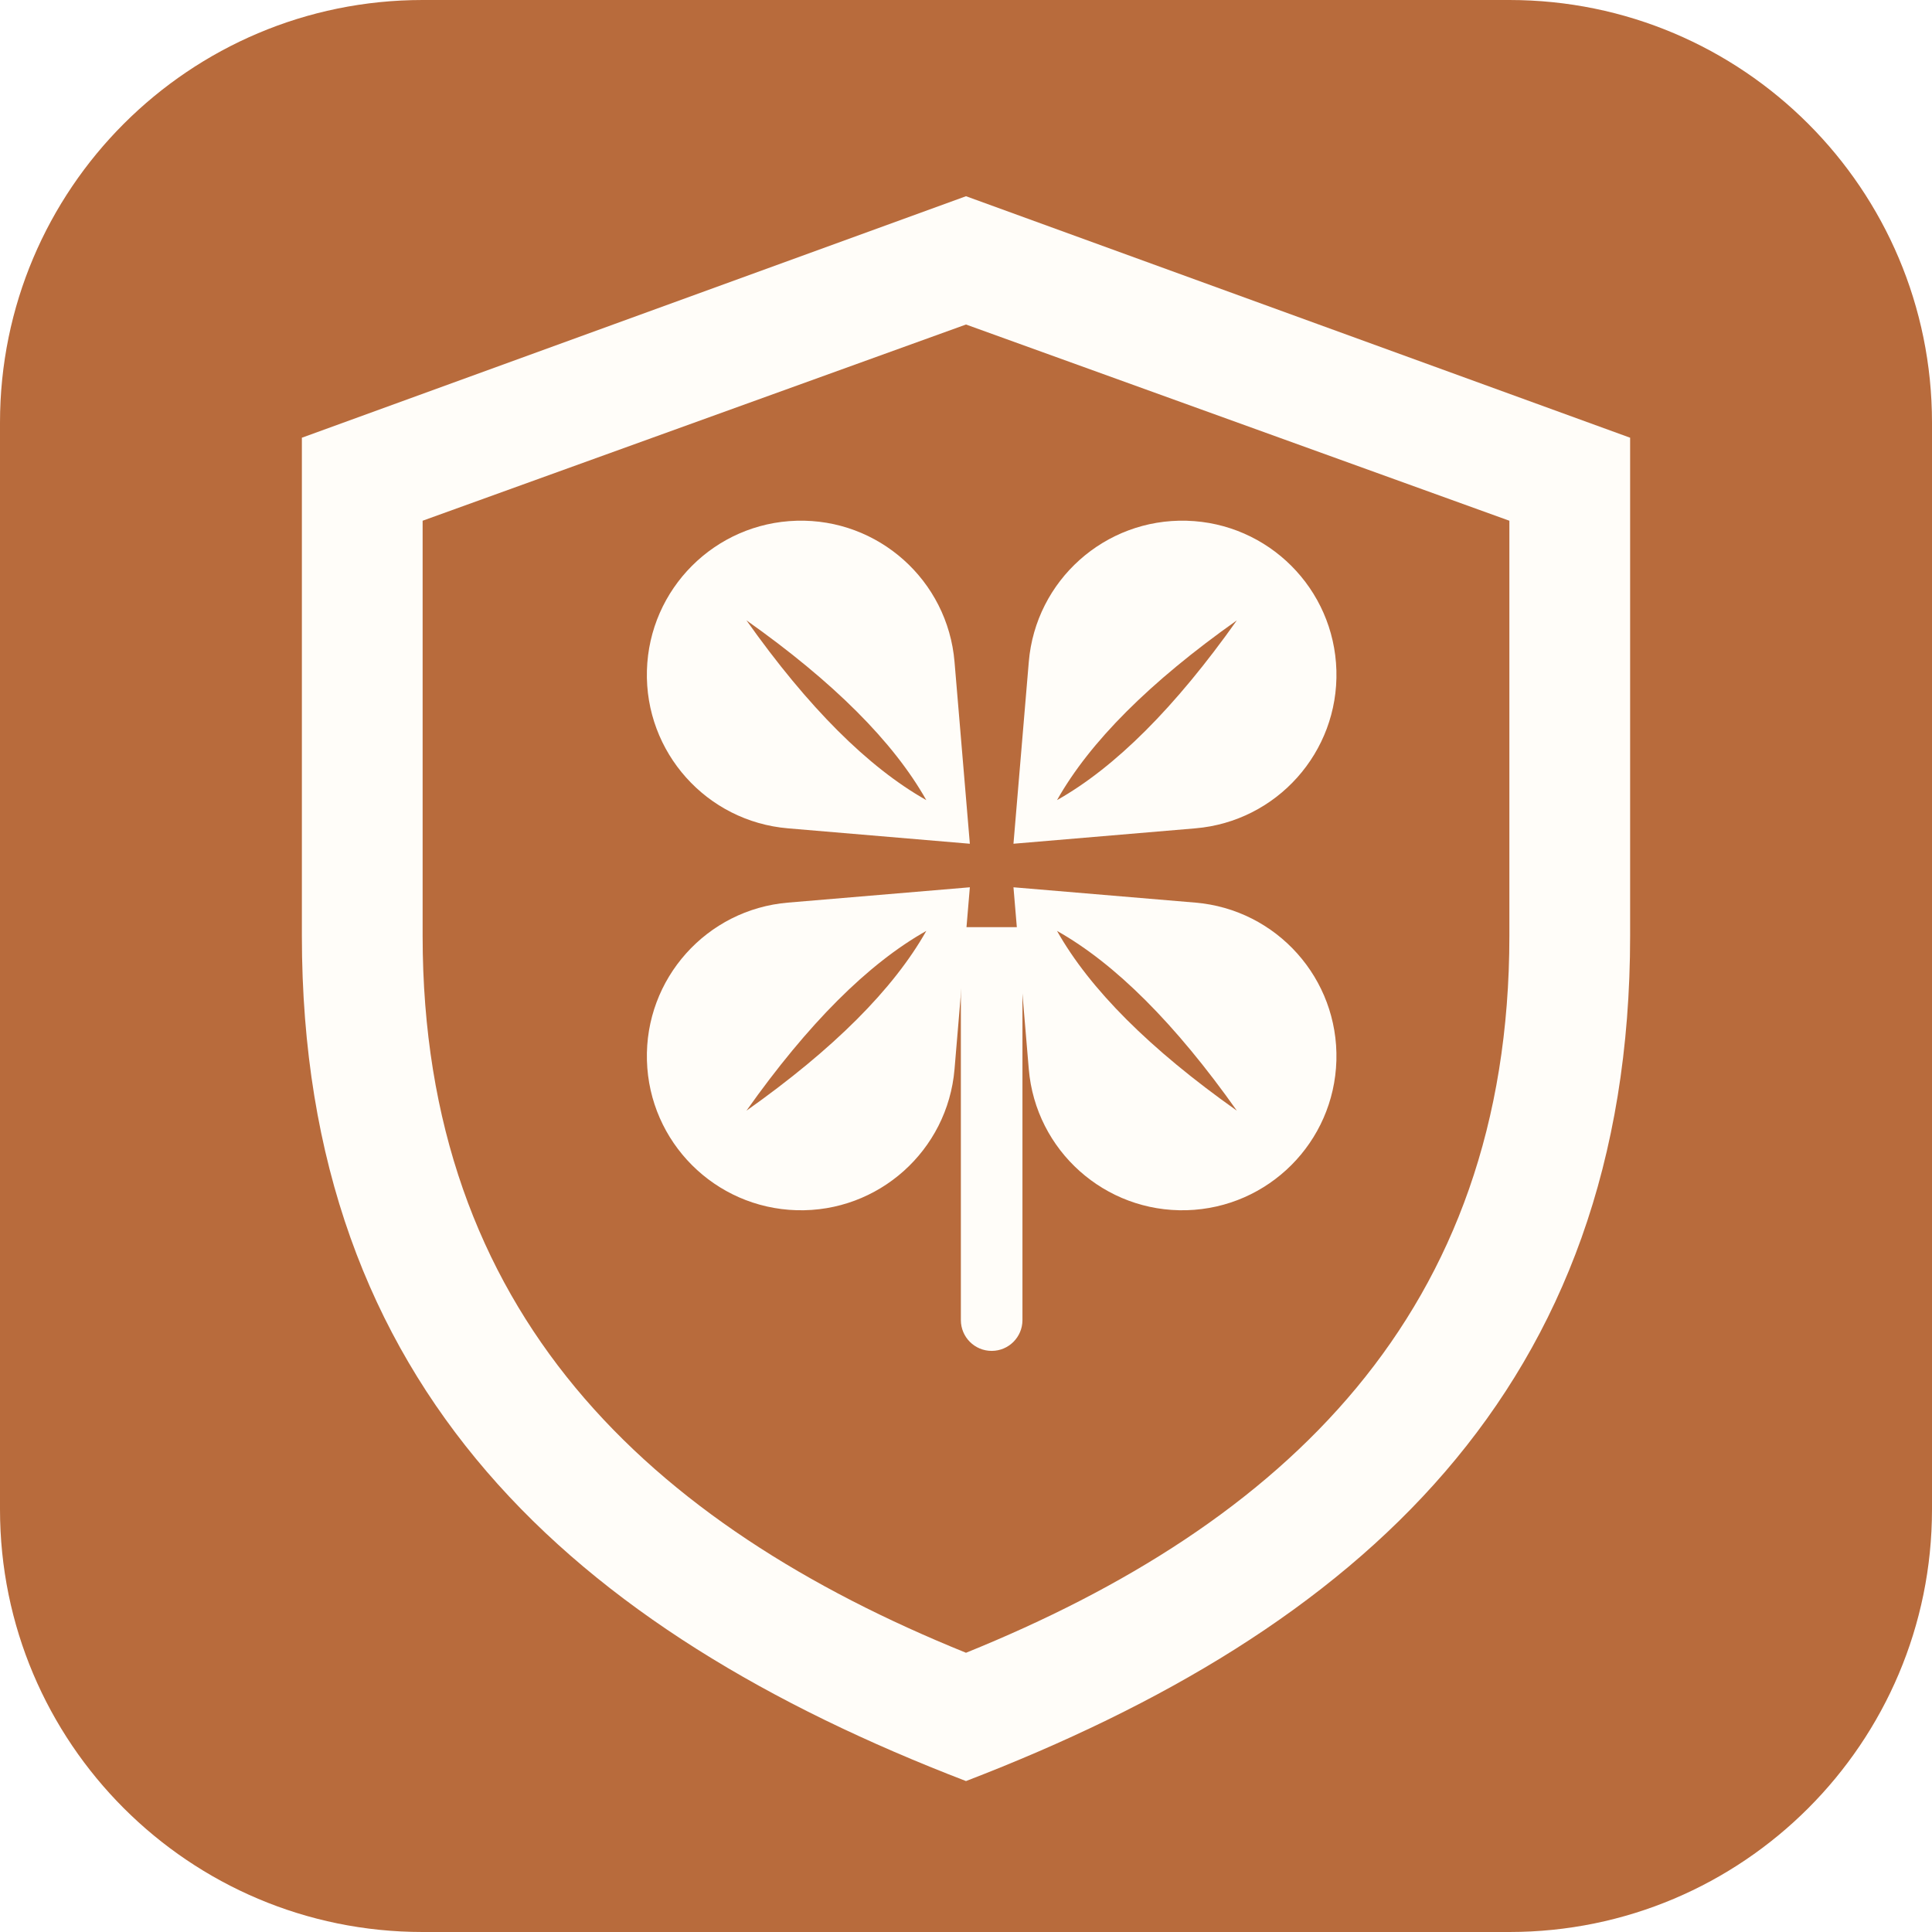
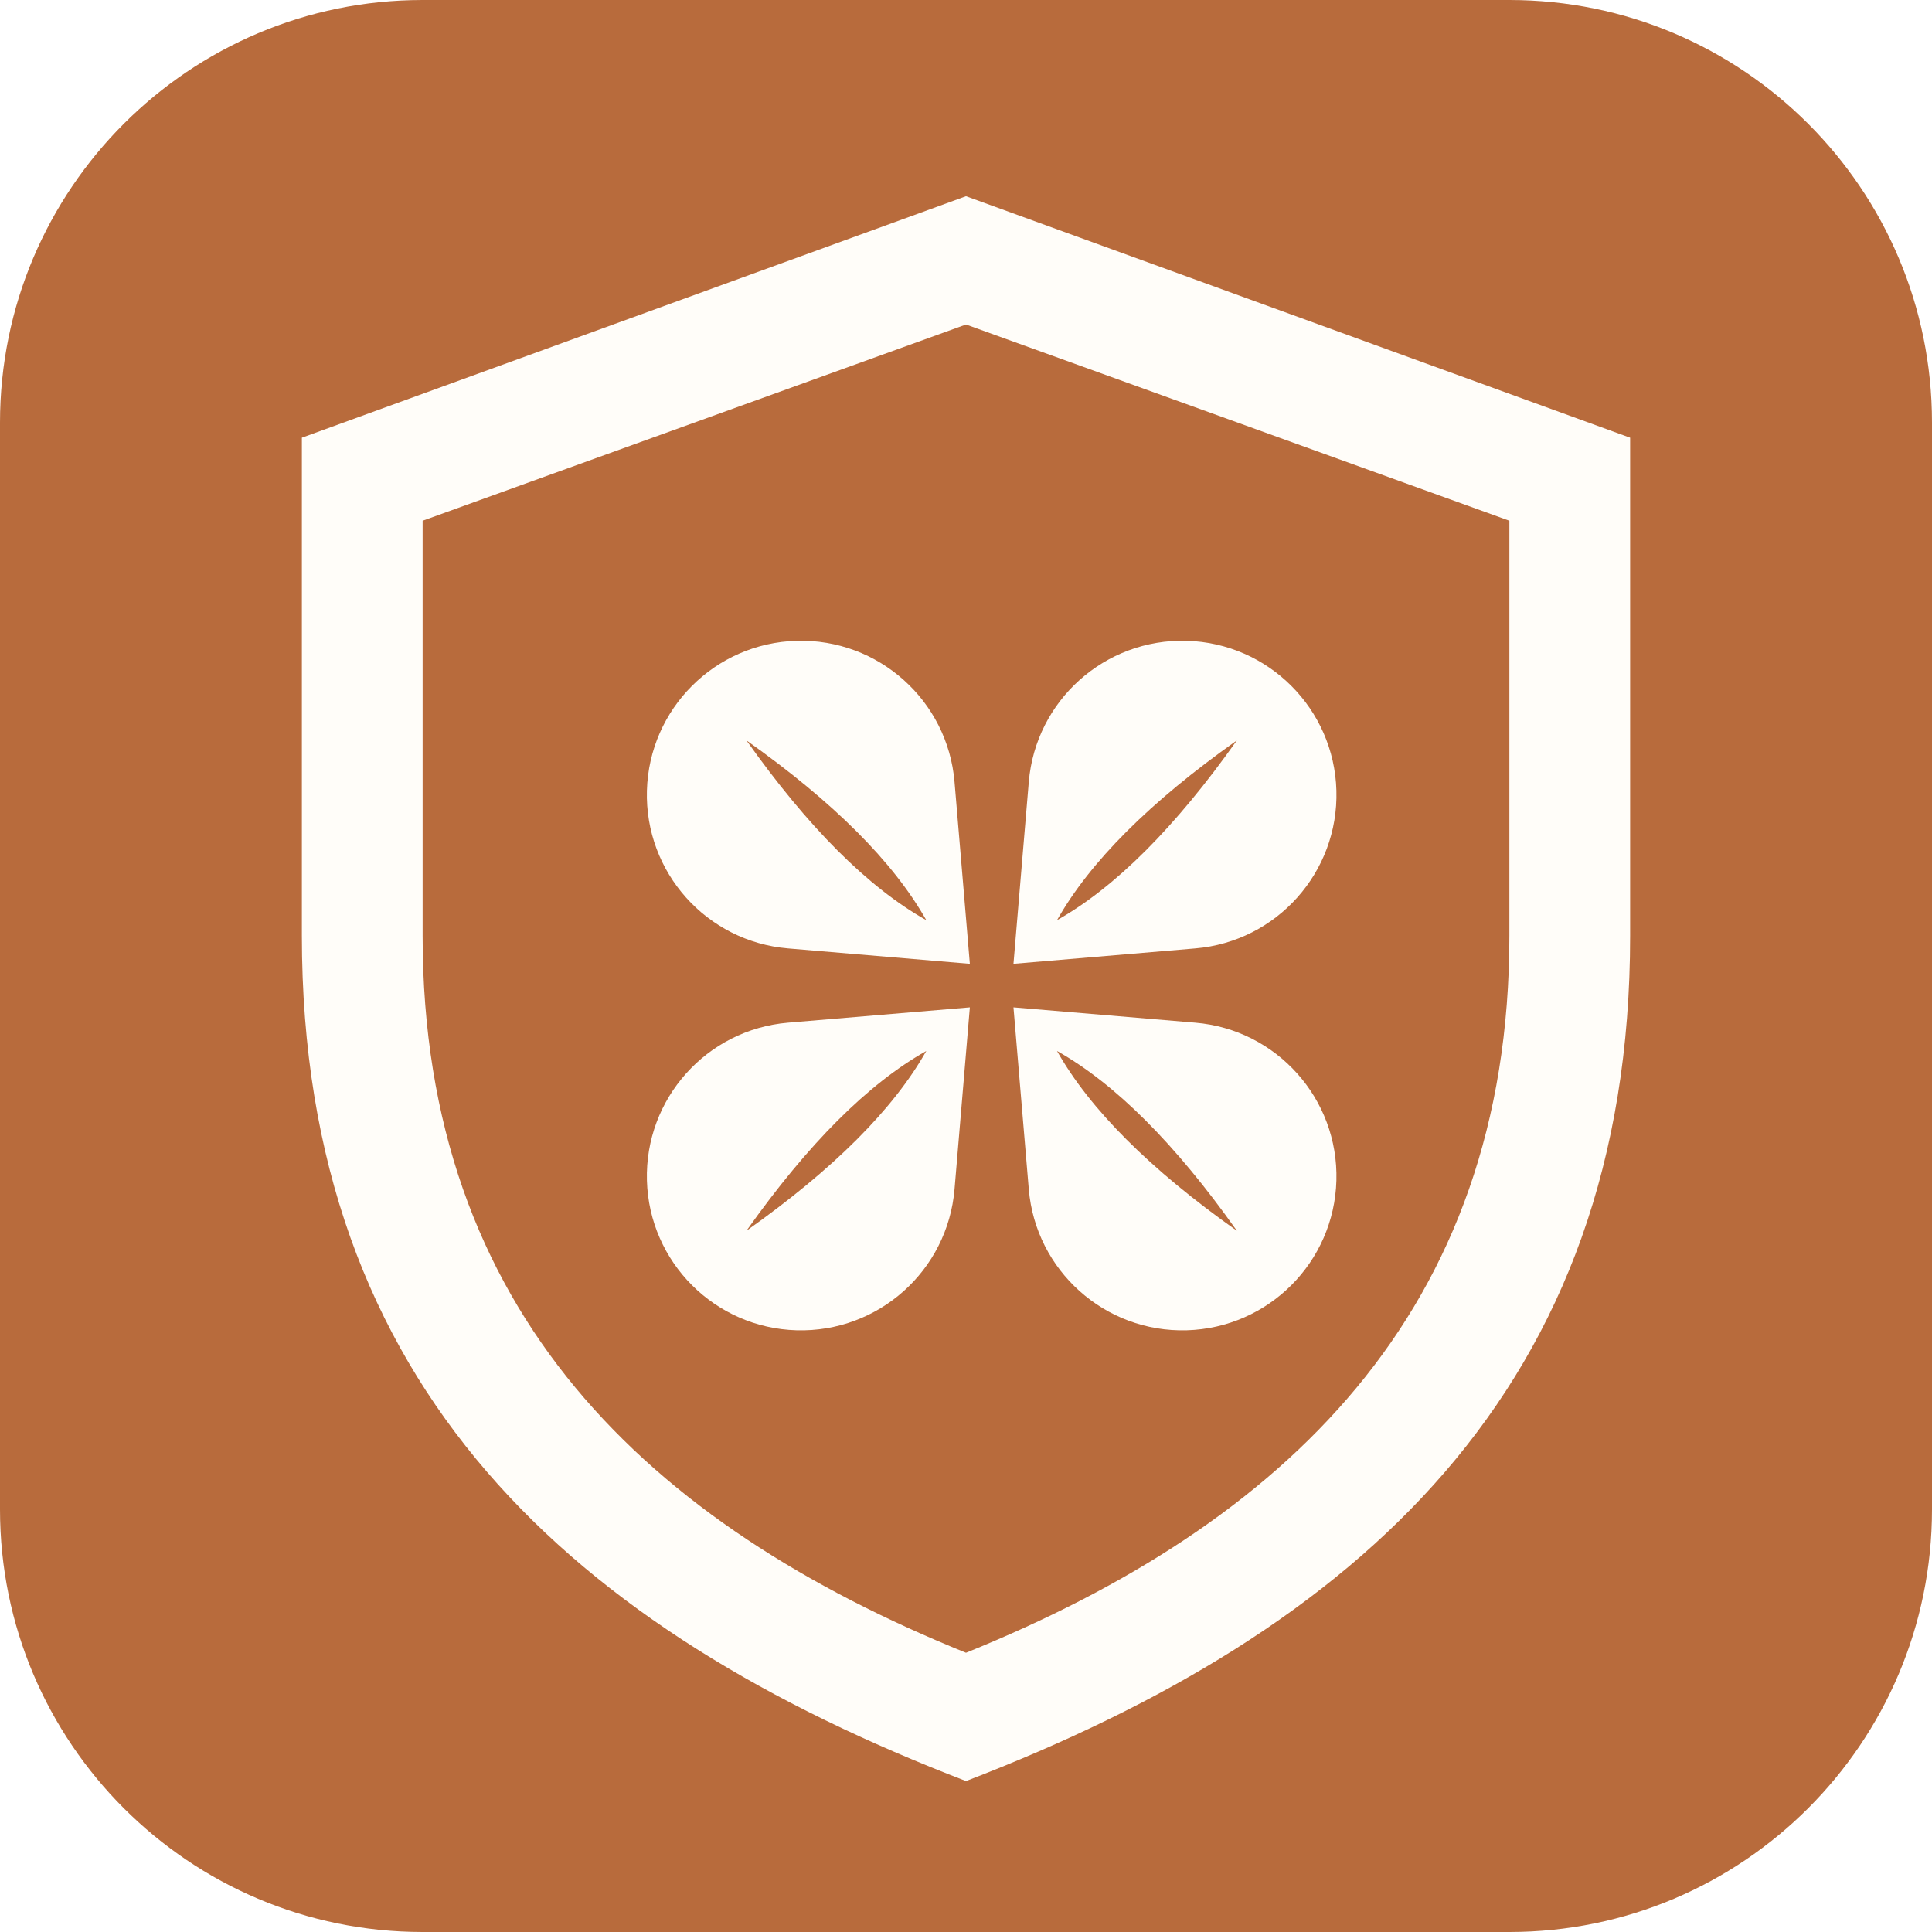
<svg xmlns="http://www.w3.org/2000/svg" viewBox="0 0 256 256">
  <rect width="256" height="256" rx="56" fill="#B86B3C" />
  <path fill="#FFFDF9" fill-rule="evenodd" d="M128 26 L216 58 V124 C216 184 180 216 128 236 C76 216 40 184 40 124 V58 Z M128 43 L200 69 V124 C200 174 170 202 128 219 C86 202 56 174 56 124 V69 Z" />
-   <g fill="#FFFDF9">
+   <g fill="#FFFDF9" transform="translate(0 15.91)">
    <path fill-rule="evenodd" d="M134.29 111.8L136.32 87.7A20.42 20.42 0 1 1 158.38 109.76ZM140.06 106.02Q151.64 99.49 163.89 82.2Q146.59 94.44 140.06 106.02Z" />
    <path fill-rule="evenodd" d="M134.29 117.57L158.38 119.6A20.42 20.42 0 1 1 136.32 141.67ZM140.06 123.35Q146.59 134.93 163.89 147.17Q151.64 129.87 140.06 123.35Z" />
    <path fill-rule="evenodd" d="M128.51 117.57L126.48 141.67A20.42 20.42 0 1 1 104.42 119.6ZM122.74 123.35Q111.16 129.87 98.91 147.17Q116.21 134.93 122.74 123.35Z" />
    <path fill-rule="evenodd" d="M128.51 111.8L104.42 109.76A20.42 20.42 0 1 1 126.48 87.7ZM122.74 106.02Q116.21 94.44 98.91 82.2Q111.16 99.49 122.74 106.02Z" />
-     <path fill-rule="evenodd" d="M127.32 122.85H135.48V174.92A4.08 4.08 0 0 1 127.32 174.92Z" />
  </g>
</svg>
